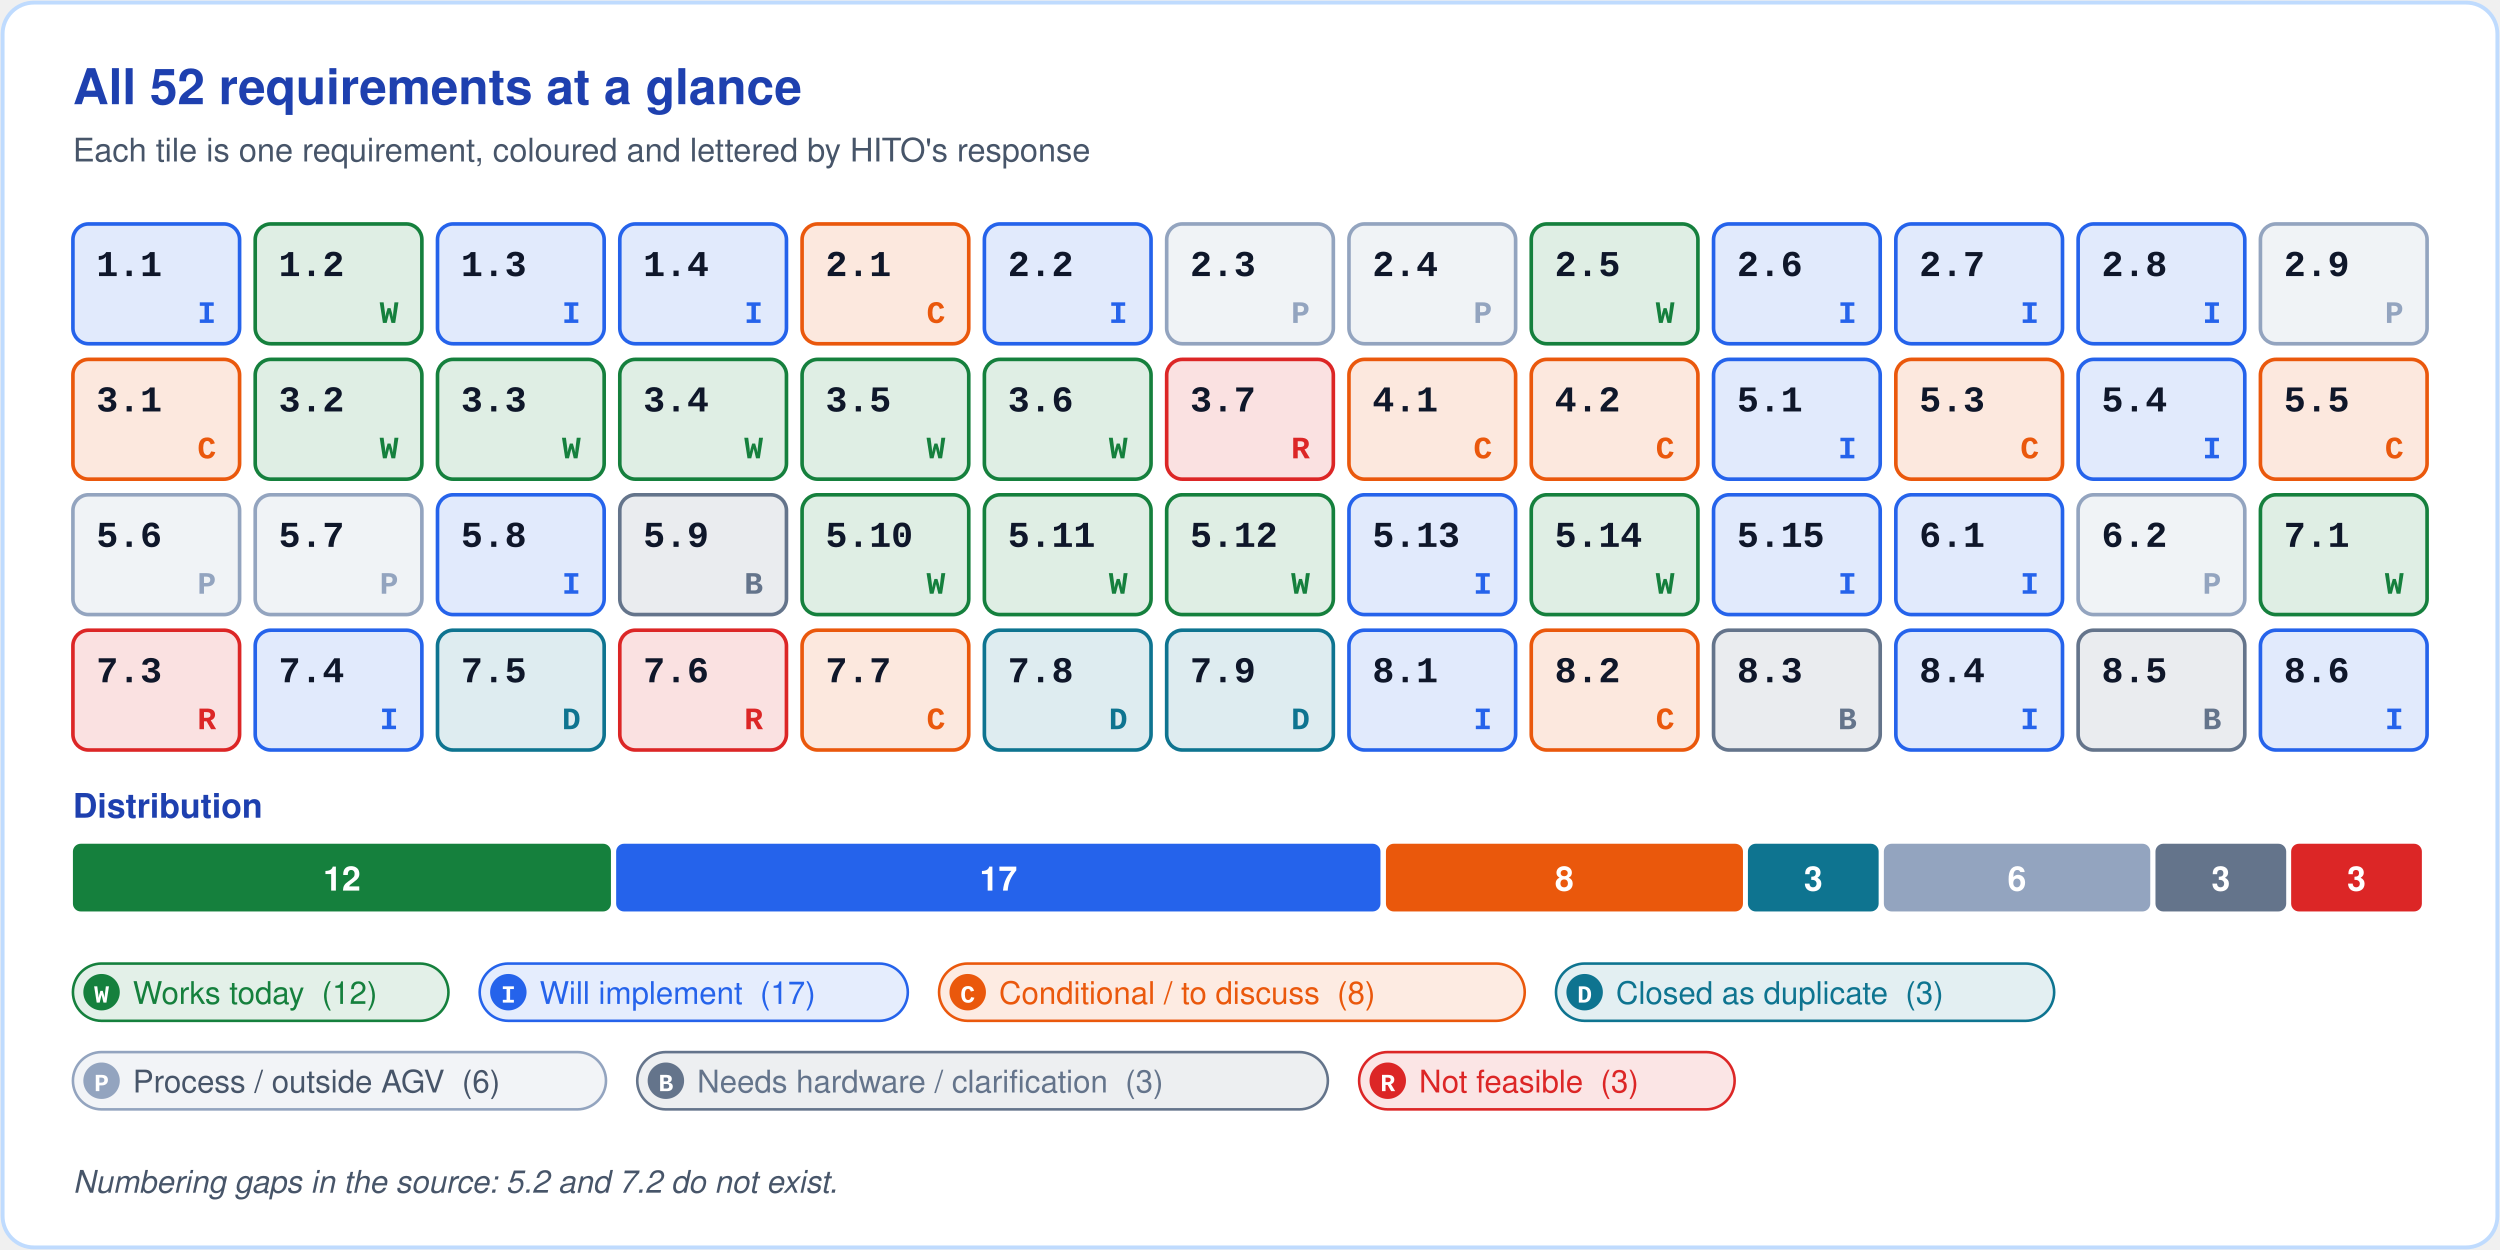
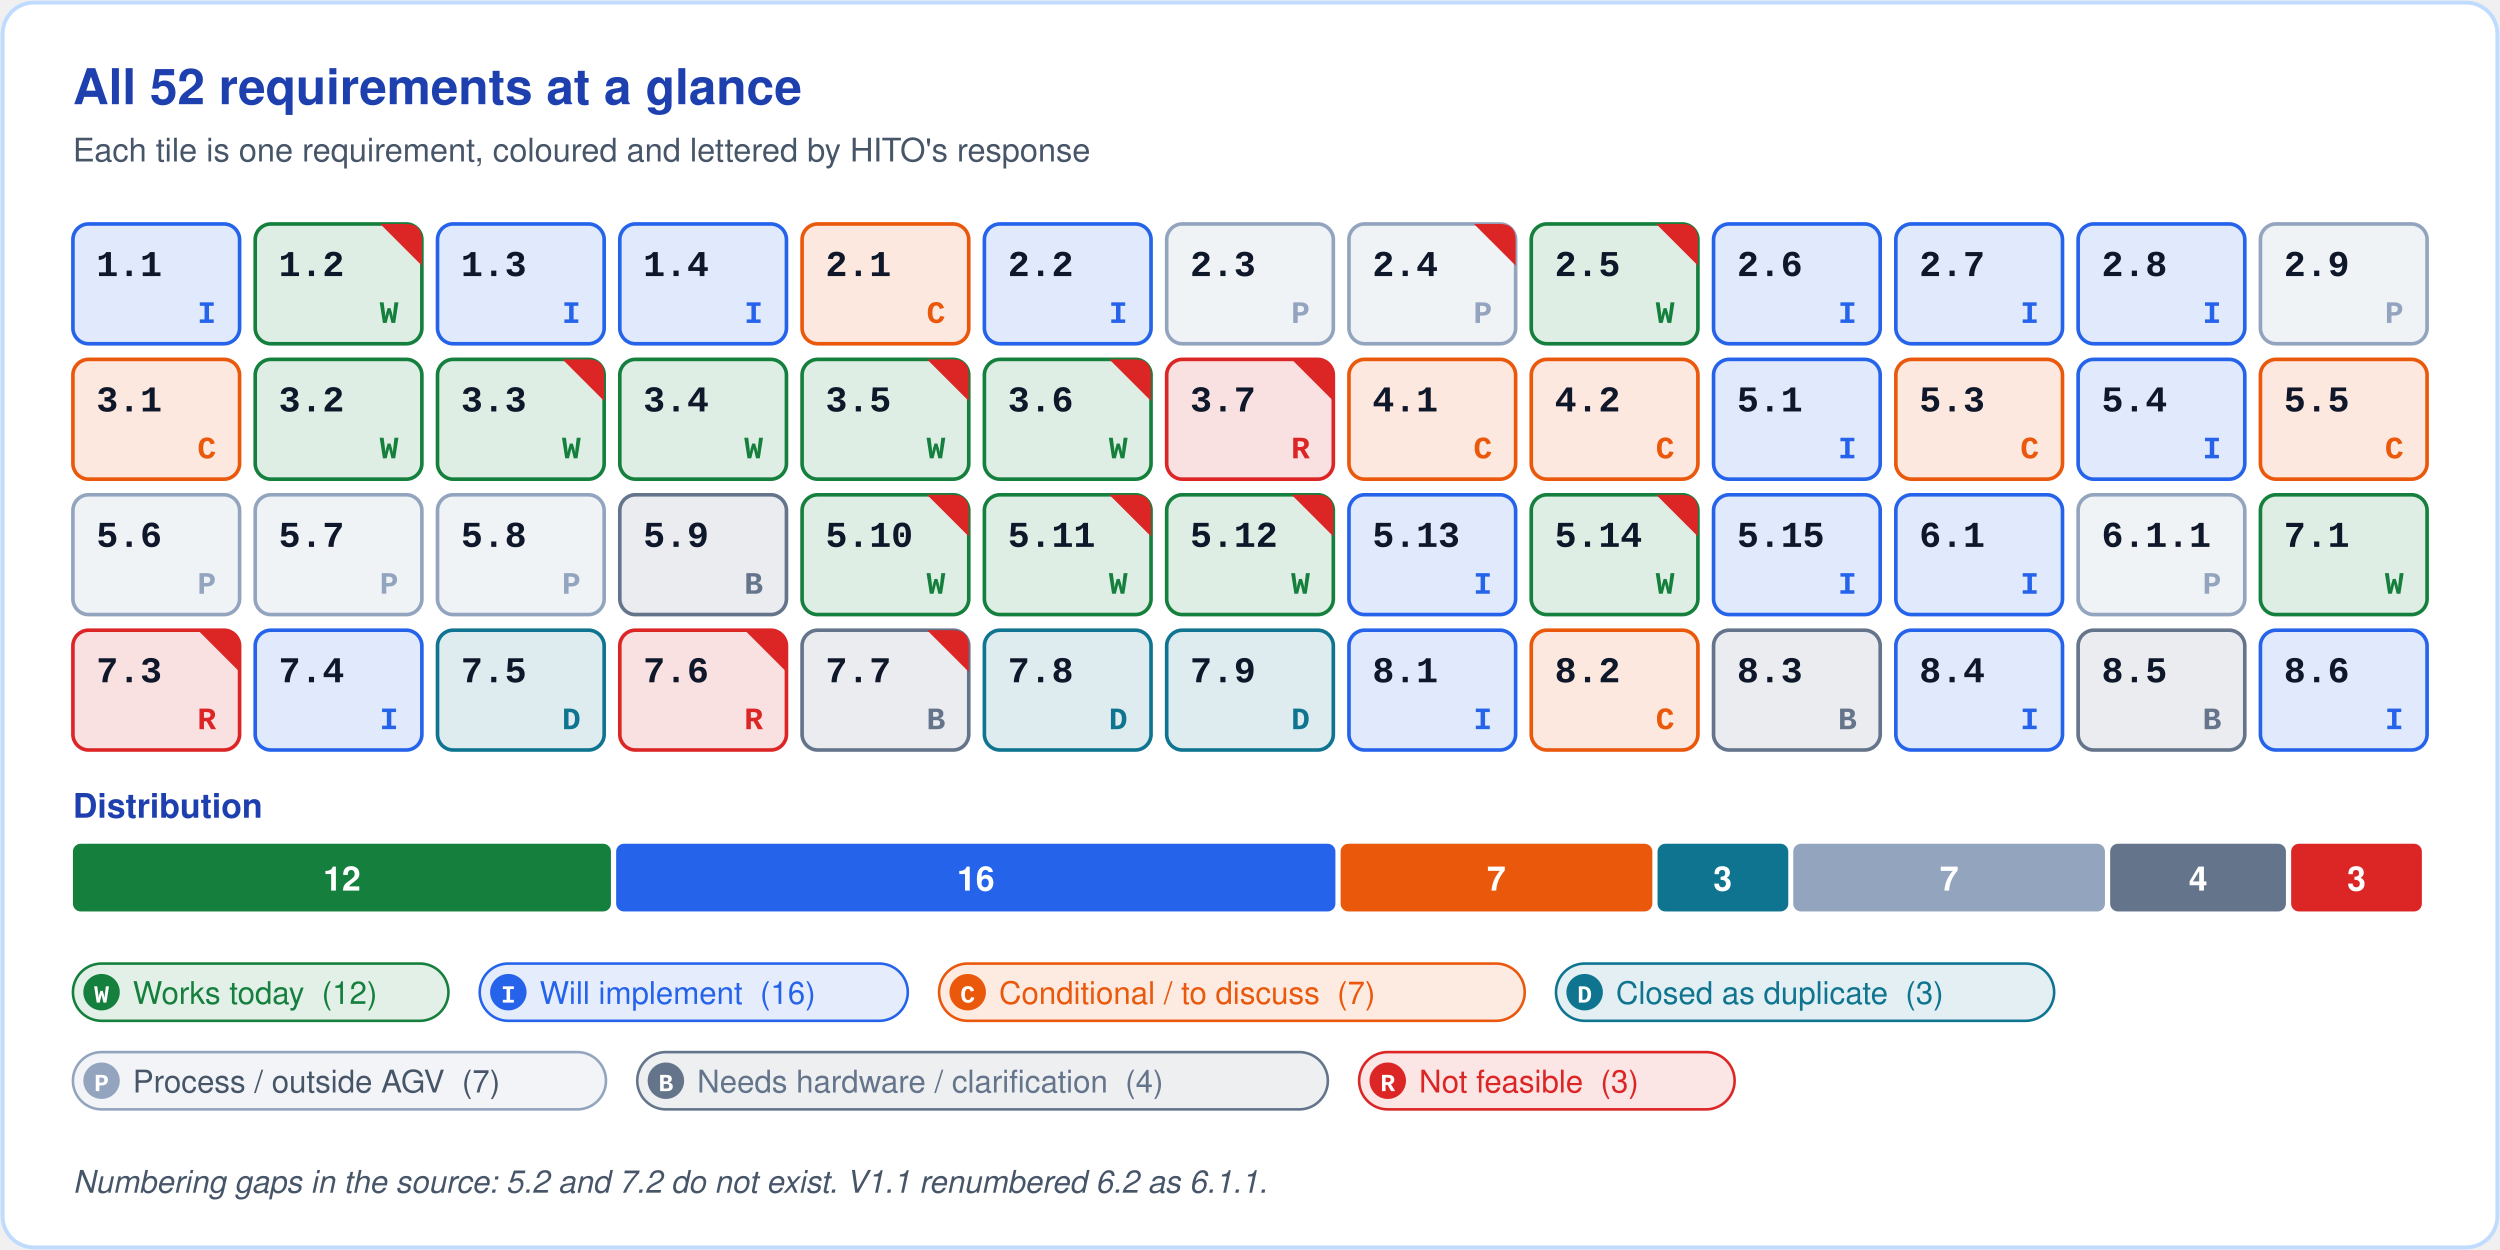
<svg xmlns="http://www.w3.org/2000/svg" width="960" height="480" viewBox="0 0 960 480" role="img" aria-label="All 52 requirements at a glance">
  <defs>
    <marker id="ah-primary" viewBox="0 0 10 10" refX="8.5" refY="5" markerWidth="7" markerHeight="7" orient="auto-start-reverse">
      <path d="M0,0 L10,5 L0,10 z" fill="#2563EB" />
    </marker>
    <marker id="ah-secondary" viewBox="0 0 10 10" refX="8.5" refY="5" markerWidth="7" markerHeight="7" orient="auto-start-reverse">
      <path d="M0,0 L10,5 L0,10 z" fill="#3B82F6" />
    </marker>
    <marker id="ah-accent" viewBox="0 0 10 10" refX="8.5" refY="5" markerWidth="7" markerHeight="7" orient="auto-start-reverse">
      <path d="M0,0 L10,5 L0,10 z" fill="#EA580C" />
    </marker>
    <marker id="ah-bg" viewBox="0 0 10 10" refX="8.5" refY="5" markerWidth="7" markerHeight="7" orient="auto-start-reverse">
      <path d="M0,0 L10,5 L0,10 z" fill="#EFF6FF" />
    </marker>
    <marker id="ah-fg" viewBox="0 0 10 10" refX="8.5" refY="5" markerWidth="7" markerHeight="7" orient="auto-start-reverse">
      <path d="M0,0 L10,5 L0,10 z" fill="#1E40AF" />
    </marker>
    <marker id="ah-card" viewBox="0 0 10 10" refX="8.5" refY="5" markerWidth="7" markerHeight="7" orient="auto-start-reverse">
      <path d="M0,0 L10,5 L0,10 z" fill="#FFFFFF" />
    </marker>
    <marker id="ah-muted" viewBox="0 0 10 10" refX="8.5" refY="5" markerWidth="7" markerHeight="7" orient="auto-start-reverse">
      <path d="M0,0 L10,5 L0,10 z" fill="#E9EFF8" />
    </marker>
    <marker id="ah-mutedfg" viewBox="0 0 10 10" refX="8.5" refY="5" markerWidth="7" markerHeight="7" orient="auto-start-reverse">
      <path d="M0,0 L10,5 L0,10 z" fill="#475569" />
    </marker>
    <marker id="ah-border" viewBox="0 0 10 10" refX="8.5" refY="5" markerWidth="7" markerHeight="7" orient="auto-start-reverse">
      <path d="M0,0 L10,5 L0,10 z" fill="#BFDBFE" />
    </marker>
    <marker id="ah-red" viewBox="0 0 10 10" refX="8.5" refY="5" markerWidth="7" markerHeight="7" orient="auto-start-reverse">
      <path d="M0,0 L10,5 L0,10 z" fill="#DC2626" />
    </marker>
    <marker id="ah-green" viewBox="0 0 10 10" refX="8.5" refY="5" markerWidth="7" markerHeight="7" orient="auto-start-reverse">
      <path d="M0,0 L10,5 L0,10 z" fill="#15803D" />
    </marker>
    <marker id="ah-teal" viewBox="0 0 10 10" refX="8.5" refY="5" markerWidth="7" markerHeight="7" orient="auto-start-reverse">
      <path d="M0,0 L10,5 L0,10 z" fill="#0E7490" />
    </marker>
    <marker id="ah-slate" viewBox="0 0 10 10" refX="8.5" refY="5" markerWidth="7" markerHeight="7" orient="auto-start-reverse">
      <path d="M0,0 L10,5 L0,10 z" fill="#64748B" />
    </marker>
    <marker id="ah-ink" viewBox="0 0 10 10" refX="8.5" refY="5" markerWidth="7" markerHeight="7" orient="auto-start-reverse">
      <path d="M0,0 L10,5 L0,10 z" fill="#0F172A" />
    </marker>
    <marker id="ah-tape" viewBox="0 0 10 10" refX="8.5" refY="5" markerWidth="7" markerHeight="7" orient="auto-start-reverse">
      <path d="M0,0 L10,5 L0,10 z" fill="#94A3B8" />
    </marker>
    <pattern id="hatch-red" width="8" height="8" patternUnits="userSpaceOnUse" patternTransform="rotate(45)">
      <rect width="8" height="8" fill="#DC2626" opacity="0.08" />
      <line x1="0" y1="0" x2="0" y2="8" stroke="#DC2626" stroke-width="2" opacity="0.35" />
    </pattern>
  </defs>
  <rect x="1" y="1" width="958" height="478" rx="12" fill="#FFFFFF" stroke="#BFDBFE" stroke-width="1.5" />
  <text x="28" y="40" font-family="'IBM Plex Sans', 'Segoe UI', Helvetica, Arial, sans-serif" font-size="19" font-weight="600" fill="#1E40AF" text-anchor="start" style="white-space:pre" xml:space="preserve">All 52 requirements at a glance</text>
  <text x="28" y="62" font-family="'IBM Plex Sans', 'Segoe UI', Helvetica, Arial, sans-serif" font-size="12.5" font-weight="400" fill="#475569" text-anchor="start" style="white-space:pre" xml:space="preserve">Each tile is one requirement, coloured and lettered by HITO's response</text>
  <rect x="28" y="86" width="64" height="46" rx="6" fill="#2563EB" opacity="0.14" />
  <rect x="28" y="86" width="64" height="46" rx="6" fill="none" stroke="#2563EB" stroke-width="1.4" />
  <text x="37" y="106" font-family="'JetBrains Mono', Consolas, 'Courier New', monospace" font-size="14" font-weight="600" fill="#0F172A" text-anchor="start" style="white-space:pre" xml:space="preserve">1.1</text>
  <text x="83" y="124" font-family="'JetBrains Mono', Consolas, 'Courier New', monospace" font-size="12" font-weight="700" fill="#2563EB" text-anchor="end" style="white-space:pre" xml:space="preserve">I</text>
  <rect x="98" y="86" width="64" height="46" rx="6" fill="#15803D" opacity="0.14" />
  <rect x="98" y="86" width="64" height="46" rx="6" fill="none" stroke="#15803D" stroke-width="1.4" />
  <text x="107" y="106" font-family="'JetBrains Mono', Consolas, 'Courier New', monospace" font-size="14" font-weight="600" fill="#0F172A" text-anchor="start" style="white-space:pre" xml:space="preserve">1.2</text>
  <text x="153" y="124" font-family="'JetBrains Mono', Consolas, 'Courier New', monospace" font-size="12" font-weight="700" fill="#15803D" text-anchor="end" style="white-space:pre" xml:space="preserve">W</text>
+   <path d="M146 86 H156 Q162 86 162 92 V102 Z" fill="#DC2626" />
  <rect x="168" y="86" width="64" height="46" rx="6" fill="#2563EB" opacity="0.14" />
  <rect x="168" y="86" width="64" height="46" rx="6" fill="none" stroke="#2563EB" stroke-width="1.4" />
  <text x="177" y="106" font-family="'JetBrains Mono', Consolas, 'Courier New', monospace" font-size="14" font-weight="600" fill="#0F172A" text-anchor="start" style="white-space:pre" xml:space="preserve">1.3</text>
  <text x="223" y="124" font-family="'JetBrains Mono', Consolas, 'Courier New', monospace" font-size="12" font-weight="700" fill="#2563EB" text-anchor="end" style="white-space:pre" xml:space="preserve">I</text>
  <rect x="238" y="86" width="64" height="46" rx="6" fill="#2563EB" opacity="0.14" />
  <rect x="238" y="86" width="64" height="46" rx="6" fill="none" stroke="#2563EB" stroke-width="1.4" />
  <text x="247" y="106" font-family="'JetBrains Mono', Consolas, 'Courier New', monospace" font-size="14" font-weight="600" fill="#0F172A" text-anchor="start" style="white-space:pre" xml:space="preserve">1.4</text>
  <text x="293" y="124" font-family="'JetBrains Mono', Consolas, 'Courier New', monospace" font-size="12" font-weight="700" fill="#2563EB" text-anchor="end" style="white-space:pre" xml:space="preserve">I</text>
  <rect x="308" y="86" width="64" height="46" rx="6" fill="#EA580C" opacity="0.14" />
  <rect x="308" y="86" width="64" height="46" rx="6" fill="none" stroke="#EA580C" stroke-width="1.4" />
  <text x="317" y="106" font-family="'JetBrains Mono', Consolas, 'Courier New', monospace" font-size="14" font-weight="600" fill="#0F172A" text-anchor="start" style="white-space:pre" xml:space="preserve">2.1</text>
  <text x="363" y="124" font-family="'JetBrains Mono', Consolas, 'Courier New', monospace" font-size="12" font-weight="700" fill="#EA580C" text-anchor="end" style="white-space:pre" xml:space="preserve">C</text>
  <rect x="378" y="86" width="64" height="46" rx="6" fill="#2563EB" opacity="0.14" />
  <rect x="378" y="86" width="64" height="46" rx="6" fill="none" stroke="#2563EB" stroke-width="1.4" />
  <text x="387" y="106" font-family="'JetBrains Mono', Consolas, 'Courier New', monospace" font-size="14" font-weight="600" fill="#0F172A" text-anchor="start" style="white-space:pre" xml:space="preserve">2.2</text>
  <text x="433" y="124" font-family="'JetBrains Mono', Consolas, 'Courier New', monospace" font-size="12" font-weight="700" fill="#2563EB" text-anchor="end" style="white-space:pre" xml:space="preserve">I</text>
  <rect x="448" y="86" width="64" height="46" rx="6" fill="#93A4BF" opacity="0.14" />
  <rect x="448" y="86" width="64" height="46" rx="6" fill="none" stroke="#93A4BF" stroke-width="1.4" />
  <text x="457" y="106" font-family="'JetBrains Mono', Consolas, 'Courier New', monospace" font-size="14" font-weight="600" fill="#0F172A" text-anchor="start" style="white-space:pre" xml:space="preserve">2.3</text>
  <text x="503" y="124" font-family="'JetBrains Mono', Consolas, 'Courier New', monospace" font-size="12" font-weight="700" fill="#93A4BF" text-anchor="end" style="white-space:pre" xml:space="preserve">P</text>
  <rect x="518" y="86" width="64" height="46" rx="6" fill="#93A4BF" opacity="0.14" />
  <rect x="518" y="86" width="64" height="46" rx="6" fill="none" stroke="#93A4BF" stroke-width="1.4" />
  <text x="527" y="106" font-family="'JetBrains Mono', Consolas, 'Courier New', monospace" font-size="14" font-weight="600" fill="#0F172A" text-anchor="start" style="white-space:pre" xml:space="preserve">2.4</text>
  <text x="573" y="124" font-family="'JetBrains Mono', Consolas, 'Courier New', monospace" font-size="12" font-weight="700" fill="#93A4BF" text-anchor="end" style="white-space:pre" xml:space="preserve">P</text>
+   <path d="M566 86 H576 Q582 86 582 92 V102 Z" fill="#DC2626" />
  <rect x="588" y="86" width="64" height="46" rx="6" fill="#15803D" opacity="0.14" />
  <rect x="588" y="86" width="64" height="46" rx="6" fill="none" stroke="#15803D" stroke-width="1.4" />
  <text x="597" y="106" font-family="'JetBrains Mono', Consolas, 'Courier New', monospace" font-size="14" font-weight="600" fill="#0F172A" text-anchor="start" style="white-space:pre" xml:space="preserve">2.5</text>
  <text x="643" y="124" font-family="'JetBrains Mono', Consolas, 'Courier New', monospace" font-size="12" font-weight="700" fill="#15803D" text-anchor="end" style="white-space:pre" xml:space="preserve">W</text>
+   <path d="M636 86 H646 Q652 86 652 92 V102 Z" fill="#DC2626" />
  <rect x="658" y="86" width="64" height="46" rx="6" fill="#2563EB" opacity="0.14" />
  <rect x="658" y="86" width="64" height="46" rx="6" fill="none" stroke="#2563EB" stroke-width="1.4" />
  <text x="667" y="106" font-family="'JetBrains Mono', Consolas, 'Courier New', monospace" font-size="14" font-weight="600" fill="#0F172A" text-anchor="start" style="white-space:pre" xml:space="preserve">2.6</text>
  <text x="713" y="124" font-family="'JetBrains Mono', Consolas, 'Courier New', monospace" font-size="12" font-weight="700" fill="#2563EB" text-anchor="end" style="white-space:pre" xml:space="preserve">I</text>
  <rect x="728" y="86" width="64" height="46" rx="6" fill="#2563EB" opacity="0.14" />
  <rect x="728" y="86" width="64" height="46" rx="6" fill="none" stroke="#2563EB" stroke-width="1.4" />
  <text x="737" y="106" font-family="'JetBrains Mono', Consolas, 'Courier New', monospace" font-size="14" font-weight="600" fill="#0F172A" text-anchor="start" style="white-space:pre" xml:space="preserve">2.7</text>
  <text x="783" y="124" font-family="'JetBrains Mono', Consolas, 'Courier New', monospace" font-size="12" font-weight="700" fill="#2563EB" text-anchor="end" style="white-space:pre" xml:space="preserve">I</text>
  <rect x="798" y="86" width="64" height="46" rx="6" fill="#2563EB" opacity="0.14" />
  <rect x="798" y="86" width="64" height="46" rx="6" fill="none" stroke="#2563EB" stroke-width="1.4" />
  <text x="807" y="106" font-family="'JetBrains Mono', Consolas, 'Courier New', monospace" font-size="14" font-weight="600" fill="#0F172A" text-anchor="start" style="white-space:pre" xml:space="preserve">2.8</text>
  <text x="853" y="124" font-family="'JetBrains Mono', Consolas, 'Courier New', monospace" font-size="12" font-weight="700" fill="#2563EB" text-anchor="end" style="white-space:pre" xml:space="preserve">I</text>
  <rect x="868" y="86" width="64" height="46" rx="6" fill="#93A4BF" opacity="0.14" />
  <rect x="868" y="86" width="64" height="46" rx="6" fill="none" stroke="#93A4BF" stroke-width="1.4" />
  <text x="877" y="106" font-family="'JetBrains Mono', Consolas, 'Courier New', monospace" font-size="14" font-weight="600" fill="#0F172A" text-anchor="start" style="white-space:pre" xml:space="preserve">2.9</text>
  <text x="923" y="124" font-family="'JetBrains Mono', Consolas, 'Courier New', monospace" font-size="12" font-weight="700" fill="#93A4BF" text-anchor="end" style="white-space:pre" xml:space="preserve">P</text>
  <rect x="28" y="138" width="64" height="46" rx="6" fill="#EA580C" opacity="0.14" />
  <rect x="28" y="138" width="64" height="46" rx="6" fill="none" stroke="#EA580C" stroke-width="1.4" />
  <text x="37" y="158" font-family="'JetBrains Mono', Consolas, 'Courier New', monospace" font-size="14" font-weight="600" fill="#0F172A" text-anchor="start" style="white-space:pre" xml:space="preserve">3.1</text>
  <text x="83" y="176" font-family="'JetBrains Mono', Consolas, 'Courier New', monospace" font-size="12" font-weight="700" fill="#EA580C" text-anchor="end" style="white-space:pre" xml:space="preserve">C</text>
  <rect x="98" y="138" width="64" height="46" rx="6" fill="#15803D" opacity="0.14" />
  <rect x="98" y="138" width="64" height="46" rx="6" fill="none" stroke="#15803D" stroke-width="1.4" />
  <text x="107" y="158" font-family="'JetBrains Mono', Consolas, 'Courier New', monospace" font-size="14" font-weight="600" fill="#0F172A" text-anchor="start" style="white-space:pre" xml:space="preserve">3.2</text>
  <text x="153" y="176" font-family="'JetBrains Mono', Consolas, 'Courier New', monospace" font-size="12" font-weight="700" fill="#15803D" text-anchor="end" style="white-space:pre" xml:space="preserve">W</text>
  <rect x="168" y="138" width="64" height="46" rx="6" fill="#15803D" opacity="0.14" />
  <rect x="168" y="138" width="64" height="46" rx="6" fill="none" stroke="#15803D" stroke-width="1.4" />
  <text x="177" y="158" font-family="'JetBrains Mono', Consolas, 'Courier New', monospace" font-size="14" font-weight="600" fill="#0F172A" text-anchor="start" style="white-space:pre" xml:space="preserve">3.3</text>
  <text x="223" y="176" font-family="'JetBrains Mono', Consolas, 'Courier New', monospace" font-size="12" font-weight="700" fill="#15803D" text-anchor="end" style="white-space:pre" xml:space="preserve">W</text>
+   <path d="M216 138 H226 Q232 138 232 144 V154 Z" fill="#DC2626" />
  <rect x="238" y="138" width="64" height="46" rx="6" fill="#15803D" opacity="0.14" />
  <rect x="238" y="138" width="64" height="46" rx="6" fill="none" stroke="#15803D" stroke-width="1.4" />
  <text x="247" y="158" font-family="'JetBrains Mono', Consolas, 'Courier New', monospace" font-size="14" font-weight="600" fill="#0F172A" text-anchor="start" style="white-space:pre" xml:space="preserve">3.4</text>
  <text x="293" y="176" font-family="'JetBrains Mono', Consolas, 'Courier New', monospace" font-size="12" font-weight="700" fill="#15803D" text-anchor="end" style="white-space:pre" xml:space="preserve">W</text>
  <rect x="308" y="138" width="64" height="46" rx="6" fill="#15803D" opacity="0.14" />
  <rect x="308" y="138" width="64" height="46" rx="6" fill="none" stroke="#15803D" stroke-width="1.4" />
  <text x="317" y="158" font-family="'JetBrains Mono', Consolas, 'Courier New', monospace" font-size="14" font-weight="600" fill="#0F172A" text-anchor="start" style="white-space:pre" xml:space="preserve">3.5</text>
  <text x="363" y="176" font-family="'JetBrains Mono', Consolas, 'Courier New', monospace" font-size="12" font-weight="700" fill="#15803D" text-anchor="end" style="white-space:pre" xml:space="preserve">W</text>
+   <path d="M356 138 H366 Q372 138 372 144 V154 Z" fill="#DC2626" />
  <rect x="378" y="138" width="64" height="46" rx="6" fill="#15803D" opacity="0.14" />
  <rect x="378" y="138" width="64" height="46" rx="6" fill="none" stroke="#15803D" stroke-width="1.4" />
  <text x="387" y="158" font-family="'JetBrains Mono', Consolas, 'Courier New', monospace" font-size="14" font-weight="600" fill="#0F172A" text-anchor="start" style="white-space:pre" xml:space="preserve">3.6</text>
  <text x="433" y="176" font-family="'JetBrains Mono', Consolas, 'Courier New', monospace" font-size="12" font-weight="700" fill="#15803D" text-anchor="end" style="white-space:pre" xml:space="preserve">W</text>
+   <path d="M426 138 H436 Q442 138 442 144 V154 Z" fill="#DC2626" />
  <rect x="448" y="138" width="64" height="46" rx="6" fill="#DC2626" opacity="0.14" />
  <rect x="448" y="138" width="64" height="46" rx="6" fill="none" stroke="#DC2626" stroke-width="1.4" />
  <text x="457" y="158" font-family="'JetBrains Mono', Consolas, 'Courier New', monospace" font-size="14" font-weight="600" fill="#0F172A" text-anchor="start" style="white-space:pre" xml:space="preserve">3.7</text>
  <text x="503" y="176" font-family="'JetBrains Mono', Consolas, 'Courier New', monospace" font-size="12" font-weight="700" fill="#DC2626" text-anchor="end" style="white-space:pre" xml:space="preserve">R</text>
+   <path d="M496 138 H506 Q512 138 512 144 V154 Z" fill="#DC2626" />
  <rect x="518" y="138" width="64" height="46" rx="6" fill="#EA580C" opacity="0.14" />
  <rect x="518" y="138" width="64" height="46" rx="6" fill="none" stroke="#EA580C" stroke-width="1.4" />
  <text x="527" y="158" font-family="'JetBrains Mono', Consolas, 'Courier New', monospace" font-size="14" font-weight="600" fill="#0F172A" text-anchor="start" style="white-space:pre" xml:space="preserve">4.1</text>
  <text x="573" y="176" font-family="'JetBrains Mono', Consolas, 'Courier New', monospace" font-size="12" font-weight="700" fill="#EA580C" text-anchor="end" style="white-space:pre" xml:space="preserve">C</text>
  <rect x="588" y="138" width="64" height="46" rx="6" fill="#EA580C" opacity="0.14" />
  <rect x="588" y="138" width="64" height="46" rx="6" fill="none" stroke="#EA580C" stroke-width="1.4" />
  <text x="597" y="158" font-family="'JetBrains Mono', Consolas, 'Courier New', monospace" font-size="14" font-weight="600" fill="#0F172A" text-anchor="start" style="white-space:pre" xml:space="preserve">4.2</text>
  <text x="643" y="176" font-family="'JetBrains Mono', Consolas, 'Courier New', monospace" font-size="12" font-weight="700" fill="#EA580C" text-anchor="end" style="white-space:pre" xml:space="preserve">C</text>
  <rect x="658" y="138" width="64" height="46" rx="6" fill="#2563EB" opacity="0.14" />
  <rect x="658" y="138" width="64" height="46" rx="6" fill="none" stroke="#2563EB" stroke-width="1.4" />
  <text x="667" y="158" font-family="'JetBrains Mono', Consolas, 'Courier New', monospace" font-size="14" font-weight="600" fill="#0F172A" text-anchor="start" style="white-space:pre" xml:space="preserve">5.1</text>
  <text x="713" y="176" font-family="'JetBrains Mono', Consolas, 'Courier New', monospace" font-size="12" font-weight="700" fill="#2563EB" text-anchor="end" style="white-space:pre" xml:space="preserve">I</text>
  <rect x="728" y="138" width="64" height="46" rx="6" fill="#EA580C" opacity="0.14" />
  <rect x="728" y="138" width="64" height="46" rx="6" fill="none" stroke="#EA580C" stroke-width="1.4" />
  <text x="737" y="158" font-family="'JetBrains Mono', Consolas, 'Courier New', monospace" font-size="14" font-weight="600" fill="#0F172A" text-anchor="start" style="white-space:pre" xml:space="preserve">5.3</text>
  <text x="783" y="176" font-family="'JetBrains Mono', Consolas, 'Courier New', monospace" font-size="12" font-weight="700" fill="#EA580C" text-anchor="end" style="white-space:pre" xml:space="preserve">C</text>
  <rect x="798" y="138" width="64" height="46" rx="6" fill="#2563EB" opacity="0.14" />
  <rect x="798" y="138" width="64" height="46" rx="6" fill="none" stroke="#2563EB" stroke-width="1.4" />
  <text x="807" y="158" font-family="'JetBrains Mono', Consolas, 'Courier New', monospace" font-size="14" font-weight="600" fill="#0F172A" text-anchor="start" style="white-space:pre" xml:space="preserve">5.4</text>
  <text x="853" y="176" font-family="'JetBrains Mono', Consolas, 'Courier New', monospace" font-size="12" font-weight="700" fill="#2563EB" text-anchor="end" style="white-space:pre" xml:space="preserve">I</text>
  <rect x="868" y="138" width="64" height="46" rx="6" fill="#EA580C" opacity="0.14" />
  <rect x="868" y="138" width="64" height="46" rx="6" fill="none" stroke="#EA580C" stroke-width="1.4" />
  <text x="877" y="158" font-family="'JetBrains Mono', Consolas, 'Courier New', monospace" font-size="14" font-weight="600" fill="#0F172A" text-anchor="start" style="white-space:pre" xml:space="preserve">5.5</text>
  <text x="923" y="176" font-family="'JetBrains Mono', Consolas, 'Courier New', monospace" font-size="12" font-weight="700" fill="#EA580C" text-anchor="end" style="white-space:pre" xml:space="preserve">C</text>
  <rect x="28" y="190" width="64" height="46" rx="6" fill="#93A4BF" opacity="0.14" />
  <rect x="28" y="190" width="64" height="46" rx="6" fill="none" stroke="#93A4BF" stroke-width="1.4" />
  <text x="37" y="210" font-family="'JetBrains Mono', Consolas, 'Courier New', monospace" font-size="14" font-weight="600" fill="#0F172A" text-anchor="start" style="white-space:pre" xml:space="preserve">5.6</text>
  <text x="83" y="228" font-family="'JetBrains Mono', Consolas, 'Courier New', monospace" font-size="12" font-weight="700" fill="#93A4BF" text-anchor="end" style="white-space:pre" xml:space="preserve">P</text>
  <rect x="98" y="190" width="64" height="46" rx="6" fill="#93A4BF" opacity="0.14" />
  <rect x="98" y="190" width="64" height="46" rx="6" fill="none" stroke="#93A4BF" stroke-width="1.4" />
  <text x="107" y="210" font-family="'JetBrains Mono', Consolas, 'Courier New', monospace" font-size="14" font-weight="600" fill="#0F172A" text-anchor="start" style="white-space:pre" xml:space="preserve">5.7</text>
  <text x="153" y="228" font-family="'JetBrains Mono', Consolas, 'Courier New', monospace" font-size="12" font-weight="700" fill="#93A4BF" text-anchor="end" style="white-space:pre" xml:space="preserve">P</text>
-   <rect x="168" y="190" width="64" height="46" rx="6" fill="#2563EB" opacity="0.14" />
-   <rect x="168" y="190" width="64" height="46" rx="6" fill="none" stroke="#2563EB" stroke-width="1.4" />
+   <rect x="168" y="190" width="64" height="46" rx="6" fill="#93A4BF" opacity="0.14" />
+   <rect x="168" y="190" width="64" height="46" rx="6" fill="none" stroke="#93A4BF" stroke-width="1.4" />
  <text x="177" y="210" font-family="'JetBrains Mono', Consolas, 'Courier New', monospace" font-size="14" font-weight="600" fill="#0F172A" text-anchor="start" style="white-space:pre" xml:space="preserve">5.8</text>
-   <text x="223" y="228" font-family="'JetBrains Mono', Consolas, 'Courier New', monospace" font-size="12" font-weight="700" fill="#2563EB" text-anchor="end" style="white-space:pre" xml:space="preserve">I</text>
+   <text x="223" y="228" font-family="'JetBrains Mono', Consolas, 'Courier New', monospace" font-size="12" font-weight="700" fill="#93A4BF" text-anchor="end" style="white-space:pre" xml:space="preserve">P</text>
  <rect x="238" y="190" width="64" height="46" rx="6" fill="#64748B" opacity="0.14" />
  <rect x="238" y="190" width="64" height="46" rx="6" fill="none" stroke="#64748B" stroke-width="1.4" />
  <text x="247" y="210" font-family="'JetBrains Mono', Consolas, 'Courier New', monospace" font-size="14" font-weight="600" fill="#0F172A" text-anchor="start" style="white-space:pre" xml:space="preserve">5.9</text>
  <text x="293" y="228" font-family="'JetBrains Mono', Consolas, 'Courier New', monospace" font-size="12" font-weight="700" fill="#64748B" text-anchor="end" style="white-space:pre" xml:space="preserve">B</text>
  <rect x="308" y="190" width="64" height="46" rx="6" fill="#15803D" opacity="0.14" />
  <rect x="308" y="190" width="64" height="46" rx="6" fill="none" stroke="#15803D" stroke-width="1.4" />
  <text x="317" y="210" font-family="'JetBrains Mono', Consolas, 'Courier New', monospace" font-size="14" font-weight="600" fill="#0F172A" text-anchor="start" style="white-space:pre" xml:space="preserve">5.10</text>
  <text x="363" y="228" font-family="'JetBrains Mono', Consolas, 'Courier New', monospace" font-size="12" font-weight="700" fill="#15803D" text-anchor="end" style="white-space:pre" xml:space="preserve">W</text>
+   <path d="M356 190 H366 Q372 190 372 196 V206 Z" fill="#DC2626" />
  <rect x="378" y="190" width="64" height="46" rx="6" fill="#15803D" opacity="0.14" />
  <rect x="378" y="190" width="64" height="46" rx="6" fill="none" stroke="#15803D" stroke-width="1.4" />
  <text x="387" y="210" font-family="'JetBrains Mono', Consolas, 'Courier New', monospace" font-size="14" font-weight="600" fill="#0F172A" text-anchor="start" style="white-space:pre" xml:space="preserve">5.11</text>
  <text x="433" y="228" font-family="'JetBrains Mono', Consolas, 'Courier New', monospace" font-size="12" font-weight="700" fill="#15803D" text-anchor="end" style="white-space:pre" xml:space="preserve">W</text>
+   <path d="M426 190 H436 Q442 190 442 196 V206 Z" fill="#DC2626" />
  <rect x="448" y="190" width="64" height="46" rx="6" fill="#15803D" opacity="0.14" />
  <rect x="448" y="190" width="64" height="46" rx="6" fill="none" stroke="#15803D" stroke-width="1.4" />
  <text x="457" y="210" font-family="'JetBrains Mono', Consolas, 'Courier New', monospace" font-size="14" font-weight="600" fill="#0F172A" text-anchor="start" style="white-space:pre" xml:space="preserve">5.12</text>
  <text x="503" y="228" font-family="'JetBrains Mono', Consolas, 'Courier New', monospace" font-size="12" font-weight="700" fill="#15803D" text-anchor="end" style="white-space:pre" xml:space="preserve">W</text>
+   <path d="M496 190 H506 Q512 190 512 196 V206 Z" fill="#DC2626" />
  <rect x="518" y="190" width="64" height="46" rx="6" fill="#2563EB" opacity="0.14" />
  <rect x="518" y="190" width="64" height="46" rx="6" fill="none" stroke="#2563EB" stroke-width="1.4" />
  <text x="527" y="210" font-family="'JetBrains Mono', Consolas, 'Courier New', monospace" font-size="14" font-weight="600" fill="#0F172A" text-anchor="start" style="white-space:pre" xml:space="preserve">5.13</text>
  <text x="573" y="228" font-family="'JetBrains Mono', Consolas, 'Courier New', monospace" font-size="12" font-weight="700" fill="#2563EB" text-anchor="end" style="white-space:pre" xml:space="preserve">I</text>
  <rect x="588" y="190" width="64" height="46" rx="6" fill="#15803D" opacity="0.14" />
  <rect x="588" y="190" width="64" height="46" rx="6" fill="none" stroke="#15803D" stroke-width="1.4" />
  <text x="597" y="210" font-family="'JetBrains Mono', Consolas, 'Courier New', monospace" font-size="14" font-weight="600" fill="#0F172A" text-anchor="start" style="white-space:pre" xml:space="preserve">5.14</text>
  <text x="643" y="228" font-family="'JetBrains Mono', Consolas, 'Courier New', monospace" font-size="12" font-weight="700" fill="#15803D" text-anchor="end" style="white-space:pre" xml:space="preserve">W</text>
+   <path d="M636 190 H646 Q652 190 652 196 V206 Z" fill="#DC2626" />
  <rect x="658" y="190" width="64" height="46" rx="6" fill="#2563EB" opacity="0.14" />
  <rect x="658" y="190" width="64" height="46" rx="6" fill="none" stroke="#2563EB" stroke-width="1.4" />
  <text x="667" y="210" font-family="'JetBrains Mono', Consolas, 'Courier New', monospace" font-size="14" font-weight="600" fill="#0F172A" text-anchor="start" style="white-space:pre" xml:space="preserve">5.15</text>
  <text x="713" y="228" font-family="'JetBrains Mono', Consolas, 'Courier New', monospace" font-size="12" font-weight="700" fill="#2563EB" text-anchor="end" style="white-space:pre" xml:space="preserve">I</text>
  <rect x="728" y="190" width="64" height="46" rx="6" fill="#2563EB" opacity="0.14" />
  <rect x="728" y="190" width="64" height="46" rx="6" fill="none" stroke="#2563EB" stroke-width="1.4" />
  <text x="737" y="210" font-family="'JetBrains Mono', Consolas, 'Courier New', monospace" font-size="14" font-weight="600" fill="#0F172A" text-anchor="start" style="white-space:pre" xml:space="preserve">6.1</text>
  <text x="783" y="228" font-family="'JetBrains Mono', Consolas, 'Courier New', monospace" font-size="12" font-weight="700" fill="#2563EB" text-anchor="end" style="white-space:pre" xml:space="preserve">I</text>
  <rect x="798" y="190" width="64" height="46" rx="6" fill="#93A4BF" opacity="0.14" />
  <rect x="798" y="190" width="64" height="46" rx="6" fill="none" stroke="#93A4BF" stroke-width="1.4" />
-   <text x="807" y="210" font-family="'JetBrains Mono', Consolas, 'Courier New', monospace" font-size="14" font-weight="600" fill="#0F172A" text-anchor="start" style="white-space:pre" xml:space="preserve">6.2</text>
+   <text x="807" y="210" font-family="'JetBrains Mono', Consolas, 'Courier New', monospace" font-size="14" font-weight="600" fill="#0F172A" text-anchor="start" style="white-space:pre" xml:space="preserve">6.1.1</text>
  <text x="853" y="228" font-family="'JetBrains Mono', Consolas, 'Courier New', monospace" font-size="12" font-weight="700" fill="#93A4BF" text-anchor="end" style="white-space:pre" xml:space="preserve">P</text>
  <rect x="868" y="190" width="64" height="46" rx="6" fill="#15803D" opacity="0.14" />
  <rect x="868" y="190" width="64" height="46" rx="6" fill="none" stroke="#15803D" stroke-width="1.4" />
  <text x="877" y="210" font-family="'JetBrains Mono', Consolas, 'Courier New', monospace" font-size="14" font-weight="600" fill="#0F172A" text-anchor="start" style="white-space:pre" xml:space="preserve">7.1</text>
  <text x="923" y="228" font-family="'JetBrains Mono', Consolas, 'Courier New', monospace" font-size="12" font-weight="700" fill="#15803D" text-anchor="end" style="white-space:pre" xml:space="preserve">W</text>
  <rect x="28" y="242" width="64" height="46" rx="6" fill="#DC2626" opacity="0.14" />
  <rect x="28" y="242" width="64" height="46" rx="6" fill="none" stroke="#DC2626" stroke-width="1.4" />
  <text x="37" y="262" font-family="'JetBrains Mono', Consolas, 'Courier New', monospace" font-size="14" font-weight="600" fill="#0F172A" text-anchor="start" style="white-space:pre" xml:space="preserve">7.3</text>
  <text x="83" y="280" font-family="'JetBrains Mono', Consolas, 'Courier New', monospace" font-size="12" font-weight="700" fill="#DC2626" text-anchor="end" style="white-space:pre" xml:space="preserve">R</text>
+   <path d="M76 242 H86 Q92 242 92 248 V258 Z" fill="#DC2626" />
  <rect x="98" y="242" width="64" height="46" rx="6" fill="#2563EB" opacity="0.14" />
  <rect x="98" y="242" width="64" height="46" rx="6" fill="none" stroke="#2563EB" stroke-width="1.4" />
  <text x="107" y="262" font-family="'JetBrains Mono', Consolas, 'Courier New', monospace" font-size="14" font-weight="600" fill="#0F172A" text-anchor="start" style="white-space:pre" xml:space="preserve">7.4</text>
  <text x="153" y="280" font-family="'JetBrains Mono', Consolas, 'Courier New', monospace" font-size="12" font-weight="700" fill="#2563EB" text-anchor="end" style="white-space:pre" xml:space="preserve">I</text>
  <rect x="168" y="242" width="64" height="46" rx="6" fill="#0E7490" opacity="0.14" />
  <rect x="168" y="242" width="64" height="46" rx="6" fill="none" stroke="#0E7490" stroke-width="1.4" />
  <text x="177" y="262" font-family="'JetBrains Mono', Consolas, 'Courier New', monospace" font-size="14" font-weight="600" fill="#0F172A" text-anchor="start" style="white-space:pre" xml:space="preserve">7.5</text>
  <text x="223" y="280" font-family="'JetBrains Mono', Consolas, 'Courier New', monospace" font-size="12" font-weight="700" fill="#0E7490" text-anchor="end" style="white-space:pre" xml:space="preserve">D</text>
  <rect x="238" y="242" width="64" height="46" rx="6" fill="#DC2626" opacity="0.14" />
  <rect x="238" y="242" width="64" height="46" rx="6" fill="none" stroke="#DC2626" stroke-width="1.4" />
  <text x="247" y="262" font-family="'JetBrains Mono', Consolas, 'Courier New', monospace" font-size="14" font-weight="600" fill="#0F172A" text-anchor="start" style="white-space:pre" xml:space="preserve">7.6</text>
  <text x="293" y="280" font-family="'JetBrains Mono', Consolas, 'Courier New', monospace" font-size="12" font-weight="700" fill="#DC2626" text-anchor="end" style="white-space:pre" xml:space="preserve">R</text>
-   <rect x="308" y="242" width="64" height="46" rx="6" fill="#EA580C" opacity="0.14" />
-   <rect x="308" y="242" width="64" height="46" rx="6" fill="none" stroke="#EA580C" stroke-width="1.4" />
+   <path d="M286 242 H296 Q302 242 302 248 V258 Z" fill="#DC2626" />
+   <rect x="308" y="242" width="64" height="46" rx="6" fill="#64748B" opacity="0.14" />
+   <rect x="308" y="242" width="64" height="46" rx="6" fill="none" stroke="#64748B" stroke-width="1.4" />
  <text x="317" y="262" font-family="'JetBrains Mono', Consolas, 'Courier New', monospace" font-size="14" font-weight="600" fill="#0F172A" text-anchor="start" style="white-space:pre" xml:space="preserve">7.7</text>
-   <text x="363" y="280" font-family="'JetBrains Mono', Consolas, 'Courier New', monospace" font-size="12" font-weight="700" fill="#EA580C" text-anchor="end" style="white-space:pre" xml:space="preserve">C</text>
+   <text x="363" y="280" font-family="'JetBrains Mono', Consolas, 'Courier New', monospace" font-size="12" font-weight="700" fill="#64748B" text-anchor="end" style="white-space:pre" xml:space="preserve">B</text>
+   <path d="M356 242 H366 Q372 242 372 248 V258 Z" fill="#DC2626" />
  <rect x="378" y="242" width="64" height="46" rx="6" fill="#0E7490" opacity="0.14" />
  <rect x="378" y="242" width="64" height="46" rx="6" fill="none" stroke="#0E7490" stroke-width="1.4" />
  <text x="387" y="262" font-family="'JetBrains Mono', Consolas, 'Courier New', monospace" font-size="14" font-weight="600" fill="#0F172A" text-anchor="start" style="white-space:pre" xml:space="preserve">7.8</text>
  <text x="433" y="280" font-family="'JetBrains Mono', Consolas, 'Courier New', monospace" font-size="12" font-weight="700" fill="#0E7490" text-anchor="end" style="white-space:pre" xml:space="preserve">D</text>
  <rect x="448" y="242" width="64" height="46" rx="6" fill="#0E7490" opacity="0.14" />
  <rect x="448" y="242" width="64" height="46" rx="6" fill="none" stroke="#0E7490" stroke-width="1.4" />
  <text x="457" y="262" font-family="'JetBrains Mono', Consolas, 'Courier New', monospace" font-size="14" font-weight="600" fill="#0F172A" text-anchor="start" style="white-space:pre" xml:space="preserve">7.9</text>
  <text x="503" y="280" font-family="'JetBrains Mono', Consolas, 'Courier New', monospace" font-size="12" font-weight="700" fill="#0E7490" text-anchor="end" style="white-space:pre" xml:space="preserve">D</text>
  <rect x="518" y="242" width="64" height="46" rx="6" fill="#2563EB" opacity="0.14" />
  <rect x="518" y="242" width="64" height="46" rx="6" fill="none" stroke="#2563EB" stroke-width="1.4" />
  <text x="527" y="262" font-family="'JetBrains Mono', Consolas, 'Courier New', monospace" font-size="14" font-weight="600" fill="#0F172A" text-anchor="start" style="white-space:pre" xml:space="preserve">8.1</text>
  <text x="573" y="280" font-family="'JetBrains Mono', Consolas, 'Courier New', monospace" font-size="12" font-weight="700" fill="#2563EB" text-anchor="end" style="white-space:pre" xml:space="preserve">I</text>
  <rect x="588" y="242" width="64" height="46" rx="6" fill="#EA580C" opacity="0.14" />
  <rect x="588" y="242" width="64" height="46" rx="6" fill="none" stroke="#EA580C" stroke-width="1.4" />
  <text x="597" y="262" font-family="'JetBrains Mono', Consolas, 'Courier New', monospace" font-size="14" font-weight="600" fill="#0F172A" text-anchor="start" style="white-space:pre" xml:space="preserve">8.2</text>
  <text x="643" y="280" font-family="'JetBrains Mono', Consolas, 'Courier New', monospace" font-size="12" font-weight="700" fill="#EA580C" text-anchor="end" style="white-space:pre" xml:space="preserve">C</text>
  <rect x="658" y="242" width="64" height="46" rx="6" fill="#64748B" opacity="0.14" />
  <rect x="658" y="242" width="64" height="46" rx="6" fill="none" stroke="#64748B" stroke-width="1.4" />
  <text x="667" y="262" font-family="'JetBrains Mono', Consolas, 'Courier New', monospace" font-size="14" font-weight="600" fill="#0F172A" text-anchor="start" style="white-space:pre" xml:space="preserve">8.3</text>
  <text x="713" y="280" font-family="'JetBrains Mono', Consolas, 'Courier New', monospace" font-size="12" font-weight="700" fill="#64748B" text-anchor="end" style="white-space:pre" xml:space="preserve">B</text>
  <rect x="728" y="242" width="64" height="46" rx="6" fill="#2563EB" opacity="0.14" />
  <rect x="728" y="242" width="64" height="46" rx="6" fill="none" stroke="#2563EB" stroke-width="1.4" />
  <text x="737" y="262" font-family="'JetBrains Mono', Consolas, 'Courier New', monospace" font-size="14" font-weight="600" fill="#0F172A" text-anchor="start" style="white-space:pre" xml:space="preserve">8.4</text>
  <text x="783" y="280" font-family="'JetBrains Mono', Consolas, 'Courier New', monospace" font-size="12" font-weight="700" fill="#2563EB" text-anchor="end" style="white-space:pre" xml:space="preserve">I</text>
  <rect x="798" y="242" width="64" height="46" rx="6" fill="#64748B" opacity="0.14" />
  <rect x="798" y="242" width="64" height="46" rx="6" fill="none" stroke="#64748B" stroke-width="1.4" />
  <text x="807" y="262" font-family="'JetBrains Mono', Consolas, 'Courier New', monospace" font-size="14" font-weight="600" fill="#0F172A" text-anchor="start" style="white-space:pre" xml:space="preserve">8.5</text>
  <text x="853" y="280" font-family="'JetBrains Mono', Consolas, 'Courier New', monospace" font-size="12" font-weight="700" fill="#64748B" text-anchor="end" style="white-space:pre" xml:space="preserve">B</text>
  <rect x="868" y="242" width="64" height="46" rx="6" fill="#2563EB" opacity="0.14" />
  <rect x="868" y="242" width="64" height="46" rx="6" fill="none" stroke="#2563EB" stroke-width="1.4" />
  <text x="877" y="262" font-family="'JetBrains Mono', Consolas, 'Courier New', monospace" font-size="14" font-weight="600" fill="#0F172A" text-anchor="start" style="white-space:pre" xml:space="preserve">8.6</text>
  <text x="923" y="280" font-family="'JetBrains Mono', Consolas, 'Courier New', monospace" font-size="12" font-weight="700" fill="#2563EB" text-anchor="end" style="white-space:pre" xml:space="preserve">I</text>
  <text x="28" y="314" font-family="'IBM Plex Sans', 'Segoe UI', Helvetica, Arial, sans-serif" font-size="13" font-weight="600" fill="#1E40AF" text-anchor="start" style="white-space:pre" xml:space="preserve">Distribution</text>
  <rect x="28" y="324" width="206.6" height="26" rx="3" fill="#15803D" />
  <text x="131.3" y="342" font-family="'IBM Plex Sans', 'Segoe UI', Helvetica, Arial, sans-serif" font-size="13" font-weight="700" fill="#FFFFFF" text-anchor="middle" style="white-space:pre" xml:space="preserve">12</text>
-   <rect x="236.6" y="324" width="293.5" height="26" rx="3" fill="#2563EB" />
-   <text x="383.4" y="342" font-family="'IBM Plex Sans', 'Segoe UI', Helvetica, Arial, sans-serif" font-size="13" font-weight="700" fill="#FFFFFF" text-anchor="middle" style="white-space:pre" xml:space="preserve">17</text>
-   <rect x="532.2" y="324" width="137.1" height="26" rx="3" fill="#EA580C" />
-   <text x="600.7" y="342" font-family="'IBM Plex Sans', 'Segoe UI', Helvetica, Arial, sans-serif" font-size="13" font-weight="700" fill="#FFFFFF" text-anchor="middle" style="white-space:pre" xml:space="preserve">8</text>
-   <rect x="671.2" y="324" width="50.2" height="26" rx="3" fill="#0E7490" />
-   <text x="696.3" y="342" font-family="'IBM Plex Sans', 'Segoe UI', Helvetica, Arial, sans-serif" font-size="13" font-weight="700" fill="#FFFFFF" text-anchor="middle" style="white-space:pre" xml:space="preserve">3</text>
-   <rect x="723.4" y="324" width="102.3" height="26" rx="3" fill="#93A4BF" />
-   <text x="774.5" y="342" font-family="'IBM Plex Sans', 'Segoe UI', Helvetica, Arial, sans-serif" font-size="13" font-weight="700" fill="#FFFFFF" text-anchor="middle" style="white-space:pre" xml:space="preserve">6</text>
-   <rect x="827.7" y="324" width="50.2" height="26" rx="3" fill="#64748B" />
-   <text x="852.8" y="342" font-family="'IBM Plex Sans', 'Segoe UI', Helvetica, Arial, sans-serif" font-size="13" font-weight="700" fill="#FFFFFF" text-anchor="middle" style="white-space:pre" xml:space="preserve">3</text>
+   <rect x="236.6" y="324" width="276.2" height="26" rx="3" fill="#2563EB" />
+   <text x="374.7" y="342" font-family="'IBM Plex Sans', 'Segoe UI', Helvetica, Arial, sans-serif" font-size="13" font-weight="700" fill="#FFFFFF" text-anchor="middle" style="white-space:pre" xml:space="preserve">16</text>
+   <rect x="514.8" y="324" width="119.7" height="26" rx="3" fill="#EA580C" />
+   <text x="574.6" y="342" font-family="'IBM Plex Sans', 'Segoe UI', Helvetica, Arial, sans-serif" font-size="13" font-weight="700" fill="#FFFFFF" text-anchor="middle" style="white-space:pre" xml:space="preserve">7</text>
+   <rect x="636.5" y="324" width="50.2" height="26" rx="3" fill="#0E7490" />
+   <text x="661.5" y="342" font-family="'IBM Plex Sans', 'Segoe UI', Helvetica, Arial, sans-serif" font-size="13" font-weight="700" fill="#FFFFFF" text-anchor="middle" style="white-space:pre" xml:space="preserve">3</text>
+   <rect x="688.6" y="324" width="119.7" height="26" rx="3" fill="#93A4BF" />
+   <text x="748.5" y="342" font-family="'IBM Plex Sans', 'Segoe UI', Helvetica, Arial, sans-serif" font-size="13" font-weight="700" fill="#FFFFFF" text-anchor="middle" style="white-space:pre" xml:space="preserve">7</text>
+   <rect x="810.3" y="324" width="67.5" height="26" rx="3" fill="#64748B" />
+   <text x="844.1" y="342" font-family="'IBM Plex Sans', 'Segoe UI', Helvetica, Arial, sans-serif" font-size="13" font-weight="700" fill="#FFFFFF" text-anchor="middle" style="white-space:pre" xml:space="preserve">4</text>
  <rect x="879.8" y="324" width="50.2" height="26" rx="3" fill="#DC2626" />
  <text x="904.9" y="342" font-family="'IBM Plex Sans', 'Segoe UI', Helvetica, Arial, sans-serif" font-size="13" font-weight="700" fill="#FFFFFF" text-anchor="middle" style="white-space:pre" xml:space="preserve">3</text>
  <rect x="28" y="370" width="144.2" height="22" rx="11" fill="#15803D" opacity="0.12" />
  <rect x="28" y="370" width="144.2" height="22" rx="11" fill="none" stroke="#15803D" stroke-width="1" />
  <circle cx="39" cy="381" r="7" fill="#15803D" />
  <text x="39" y="385" font-family="'JetBrains Mono', Consolas, 'Courier New', monospace" font-size="9.5" font-weight="700" fill="#FFFFFF" text-anchor="middle" style="white-space:pre" xml:space="preserve">W</text>
  <text x="51" y="385.5" font-family="'IBM Plex Sans', 'Segoe UI', Helvetica, Arial, sans-serif" font-size="12" font-weight="500" fill="#15803D" text-anchor="start" style="white-space:pre" xml:space="preserve">Works today  (12)</text>
  <rect x="184.2" y="370" width="164.4" height="22" rx="11" fill="#2563EB" opacity="0.12" />
  <rect x="184.2" y="370" width="164.4" height="22" rx="11" fill="none" stroke="#2563EB" stroke-width="1" />
  <circle cx="195.2" cy="381" r="7" fill="#2563EB" />
  <text x="195.2" y="385" font-family="'JetBrains Mono', Consolas, 'Courier New', monospace" font-size="9.5" font-weight="700" fill="#FFFFFF" text-anchor="middle" style="white-space:pre" xml:space="preserve">I</text>
-   <text x="207.2" y="385.5" font-family="'IBM Plex Sans', 'Segoe UI', Helvetica, Arial, sans-serif" font-size="12" font-weight="500" fill="#2563EB" text-anchor="start" style="white-space:pre" xml:space="preserve">Will implement  (17)</text>
+   <text x="207.2" y="385.5" font-family="'IBM Plex Sans', 'Segoe UI', Helvetica, Arial, sans-serif" font-size="12" font-weight="500" fill="#2563EB" text-anchor="start" style="white-space:pre" xml:space="preserve">Will implement  (16)</text>
  <rect x="360.6" y="370" width="224.9" height="22" rx="11" fill="#EA580C" opacity="0.12" />
  <rect x="360.6" y="370" width="224.9" height="22" rx="11" fill="none" stroke="#EA580C" stroke-width="1" />
  <circle cx="371.6" cy="381" r="7" fill="#EA580C" />
  <text x="371.6" y="385" font-family="'JetBrains Mono', Consolas, 'Courier New', monospace" font-size="9.5" font-weight="700" fill="#FFFFFF" text-anchor="middle" style="white-space:pre" xml:space="preserve">C</text>
-   <text x="383.6" y="385.5" font-family="'IBM Plex Sans', 'Segoe UI', Helvetica, Arial, sans-serif" font-size="12" font-weight="500" fill="#EA580C" text-anchor="start" style="white-space:pre" xml:space="preserve">Conditional / to discuss  (8)</text>
+   <text x="383.6" y="385.5" font-family="'IBM Plex Sans', 'Segoe UI', Helvetica, Arial, sans-serif" font-size="12" font-weight="500" fill="#EA580C" text-anchor="start" style="white-space:pre" xml:space="preserve">Conditional / to discuss  (7)</text>
  <rect x="597.5" y="370" width="191.3" height="22" rx="11" fill="#0E7490" opacity="0.12" />
  <rect x="597.5" y="370" width="191.3" height="22" rx="11" fill="none" stroke="#0E7490" stroke-width="1" />
  <circle cx="608.5" cy="381" r="7" fill="#0E7490" />
  <text x="608.5" y="385" font-family="'JetBrains Mono', Consolas, 'Courier New', monospace" font-size="9.5" font-weight="700" fill="#FFFFFF" text-anchor="middle" style="white-space:pre" xml:space="preserve">D</text>
  <text x="620.5" y="385.5" font-family="'IBM Plex Sans', 'Segoe UI', Helvetica, Arial, sans-serif" font-size="12" font-weight="500" fill="#0E7490" text-anchor="start" style="white-space:pre" xml:space="preserve">Closed as duplicate  (3)</text>
  <rect x="28" y="404" width="204.7" height="22" rx="11" fill="#93A4BF" opacity="0.12" />
  <rect x="28" y="404" width="204.7" height="22" rx="11" fill="none" stroke="#93A4BF" stroke-width="1" />
  <circle cx="39" cy="415" r="7" fill="#93A4BF" />
  <text x="39" y="419" font-family="'JetBrains Mono', Consolas, 'Courier New', monospace" font-size="9.5" font-weight="700" fill="#FFFFFF" text-anchor="middle" style="white-space:pre" xml:space="preserve">P</text>
-   <text x="51" y="419.5" font-family="'IBM Plex Sans', 'Segoe UI', Helvetica, Arial, sans-serif" font-size="12" font-weight="500" fill="#475569" text-anchor="start" style="white-space:pre" xml:space="preserve">Process / outside AGV  (6)</text>
+   <text x="51" y="419.5" font-family="'IBM Plex Sans', 'Segoe UI', Helvetica, Arial, sans-serif" font-size="12" font-weight="500" fill="#475569" text-anchor="start" style="white-space:pre" xml:space="preserve">Process / outside AGV  (7)</text>
  <rect x="244.7" y="404" width="265.2" height="22" rx="11" fill="#64748B" opacity="0.12" />
  <rect x="244.7" y="404" width="265.2" height="22" rx="11" fill="none" stroke="#64748B" stroke-width="1" />
  <circle cx="255.7" cy="415" r="7" fill="#64748B" />
  <text x="255.7" y="419" font-family="'JetBrains Mono', Consolas, 'Courier New', monospace" font-size="9.5" font-weight="700" fill="#FFFFFF" text-anchor="middle" style="white-space:pre" xml:space="preserve">B</text>
-   <text x="267.7" y="419.5" font-family="'IBM Plex Sans', 'Segoe UI', Helvetica, Arial, sans-serif" font-size="12" font-weight="500" fill="#64748B" text-anchor="start" style="white-space:pre" xml:space="preserve">Needs hardware / clarification  (3)</text>
+   <text x="267.7" y="419.5" font-family="'IBM Plex Sans', 'Segoe UI', Helvetica, Arial, sans-serif" font-size="12" font-weight="500" fill="#64748B" text-anchor="start" style="white-space:pre" xml:space="preserve">Needs hardware / clarification  (4)</text>
  <rect x="521.9" y="404" width="144.2" height="22" rx="11" fill="#DC2626" opacity="0.12" />
  <rect x="521.9" y="404" width="144.2" height="22" rx="11" fill="none" stroke="#DC2626" stroke-width="1" />
  <circle cx="532.9" cy="415" r="7" fill="#DC2626" />
  <text x="532.9" y="419" font-family="'JetBrains Mono', Consolas, 'Courier New', monospace" font-size="9.5" font-weight="700" fill="#FFFFFF" text-anchor="middle" style="white-space:pre" xml:space="preserve">R</text>
  <text x="544.9" y="419.5" font-family="'IBM Plex Sans', 'Segoe UI', Helvetica, Arial, sans-serif" font-size="12" font-weight="500" fill="#DC2626" text-anchor="start" style="white-space:pre" xml:space="preserve">Not feasible  (3)</text>
-   <text x="28" y="458" font-family="'IBM Plex Sans', 'Segoe UI', Helvetica, Arial, sans-serif" font-size="12" font-weight="400" fill="#475569" text-anchor="start" style="white-space:pre" xml:space="preserve" font-style="italic">Numbering gaps in the source: 5.2 and 7.2 do not exist.</text>
+   <text x="28" y="458" font-family="'IBM Plex Sans', 'Segoe UI', Helvetica, Arial, sans-serif" font-size="12" font-weight="400" fill="#475569" text-anchor="start" style="white-space:pre" xml:space="preserve" font-style="italic">Numbering gaps in the source: 5.2 and 7.2 do not exist. V1.1 renumbered 6.2 as 6.1.1.</text>
</svg>
